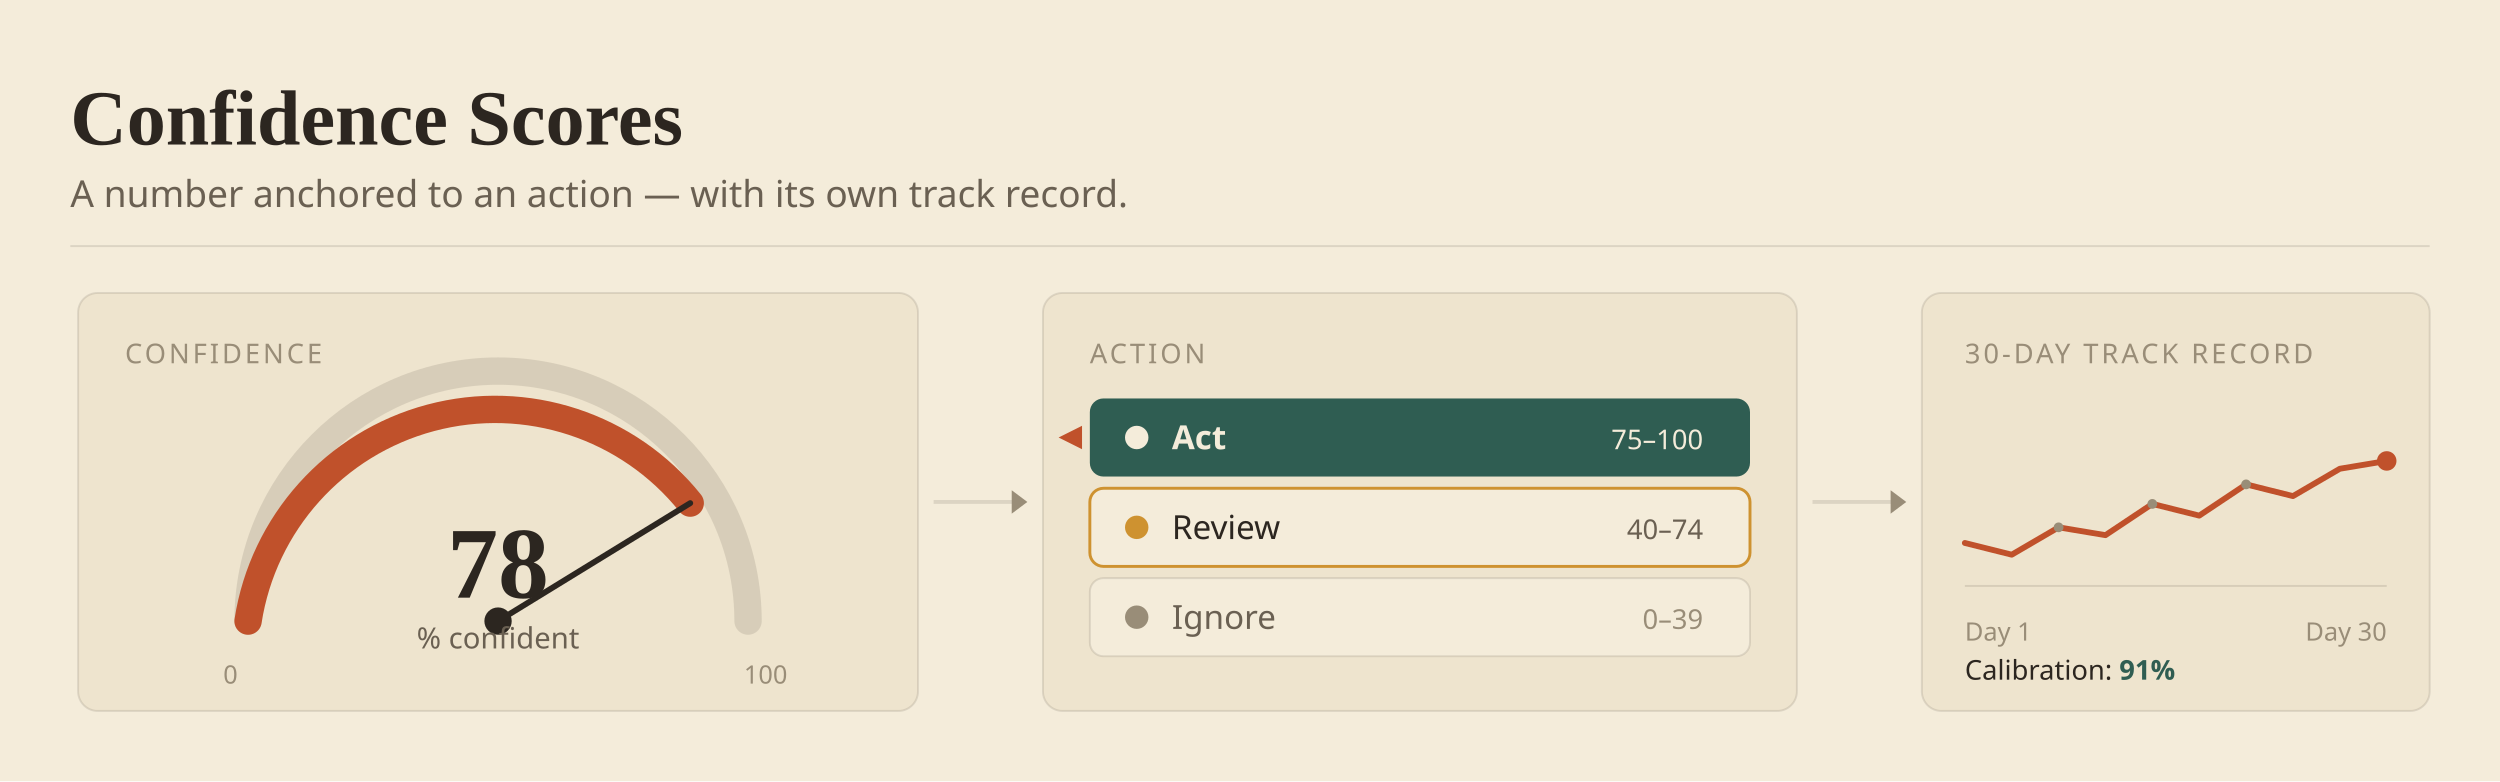
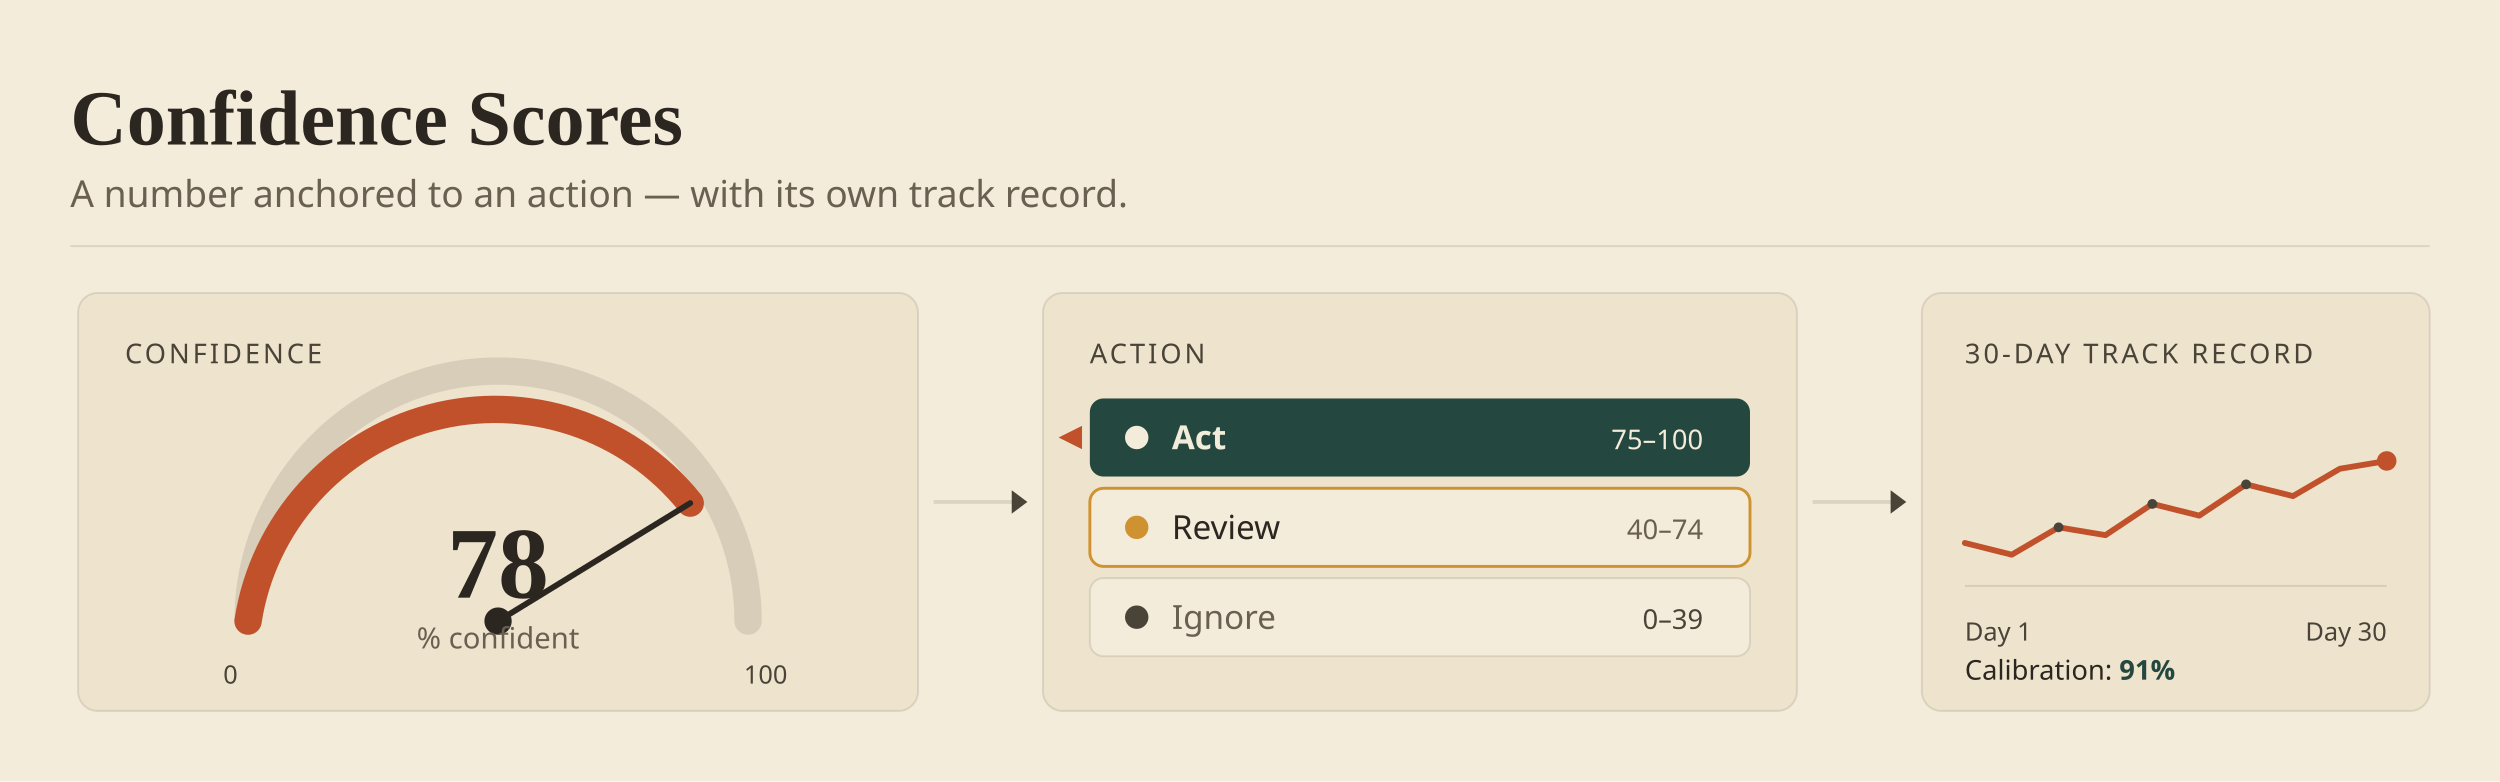
<svg xmlns="http://www.w3.org/2000/svg" viewBox="0 0 1280 400" preserveAspectRatio="xMidYMid meet" role="img" aria-labelledby="t d">
  <rect x="0" y="0" width="1280" height="400" fill="#F4ECDA" />
  <text x="36" y="74" font-family="Georgia, 'Times New Roman', serif" font-size="40" font-weight="bold" fill="#2C2620">Confidence Scores</text>
  <text x="36" y="106" font-family="ui-sans-serif, system-ui, sans-serif" font-size="19" fill="#6A6052">A number anchored to an action — with its own track record.</text>
  <line x1="36" y1="126" x2="1244" y2="126" stroke="rgba(44,38,32,0.12)" stroke-width="1" />
  <g transform="translate(40,150)">
    <rect x="0" y="0" width="430" height="214" rx="10" fill="#EEE4CE" stroke="rgba(44,38,32,0.12)" stroke-width="1" />
-     <text x="24" y="36" font-family="ui-sans-serif, system-ui, sans-serif" font-size="14" letter-spacing="1.5" fill="#998D78">CONFIDENCE</text>
+     <text x="24" y="36" font-family="ui-sans-serif, system-ui, sans-serif" font-size="14" letter-spacing="1.5" fill="#494338">CONFIDENCE</text>
    <path d="M 87 168 A 128 128 0 0 1 343 168" fill="none" stroke="rgba(44,38,32,0.12)" stroke-width="14" stroke-linecap="round" />
    <path d="M 87 168 A 128 128 0 0 1 313.4 107.6" fill="none" stroke="#C0512B" stroke-width="14" stroke-linecap="round" />
    <line x1="215" y1="168" x2="313.4" y2="107.6" stroke="#2C2620" stroke-width="3" stroke-linecap="round" />
    <circle cx="215" cy="168" r="7" fill="#2C2620" />
    <text x="215" y="156" text-anchor="middle" font-family="Georgia, 'Times New Roman', serif" font-size="52" font-weight="bold" fill="#2C2620">78</text>
    <text x="215" y="182" text-anchor="middle" font-family="ui-sans-serif, system-ui, sans-serif" font-size="15" fill="#6A6052">% confident</text>
-     <text x="78" y="200" text-anchor="middle" font-family="ui-sans-serif, system-ui, sans-serif" font-size="13" fill="#998D78">0</text>
-     <text x="352" y="200" text-anchor="middle" font-family="ui-sans-serif, system-ui, sans-serif" font-size="13" fill="#998D78">100</text>
+     <text x="78" y="200" text-anchor="middle" font-family="ui-sans-serif, system-ui, sans-serif" font-size="13" fill="#494338">0</text>
+     <text x="352" y="200" text-anchor="middle" font-family="ui-sans-serif, system-ui, sans-serif" font-size="13" fill="#494338">100</text>
  </g>
  <path d="M 478 257 H 524" fill="none" stroke="rgba(44,38,32,0.12)" stroke-width="2" />
-   <path d="M 518 251 L 526 257 L 518 263 Z" fill="#998D78" />
+   <path d="M 518 251 L 526 257 L 518 263 Z" fill="#494338" />
  <g transform="translate(534,150)">
    <rect x="0" y="0" width="386" height="214" rx="10" fill="#EEE4CE" stroke="rgba(44,38,32,0.12)" stroke-width="1" />
-     <text x="24" y="36" font-family="ui-sans-serif, system-ui, sans-serif" font-size="14" letter-spacing="1.5" fill="#998D78">ACTION</text>
-     <rect x="24" y="54" width="338" height="40" rx="7" fill="#2F5D52" />
+     <text x="24" y="36" font-family="ui-sans-serif, system-ui, sans-serif" font-size="14" letter-spacing="1.5" fill="#494338">ACTION</text>
+     <rect x="24" y="54" width="338" height="40" rx="7" fill="#24473F" />
    <circle cx="48" cy="74" r="6" fill="#F4ECDA" />
    <text x="66" y="80" font-family="ui-sans-serif, system-ui, sans-serif" font-size="17" font-weight="bold" fill="#F4ECDA">Act</text>
    <text x="338" y="80" text-anchor="end" font-family="ui-sans-serif, system-ui, sans-serif" font-size="14" fill="#F4ECDA">75–100</text>
    <rect x="24" y="100" width="338" height="40" rx="7" fill="#F4ECDA" stroke="#CE9230" stroke-width="1.5" />
    <circle cx="48" cy="120" r="6" fill="#CE9230" />
    <text x="66" y="126" font-family="ui-sans-serif, system-ui, sans-serif" font-size="17" fill="#2C2620">Review</text>
    <text x="338" y="126" text-anchor="end" font-family="ui-sans-serif, system-ui, sans-serif" font-size="14" fill="#6A6052">40–74</text>
    <rect x="24" y="146" width="338" height="40" rx="7" fill="#F4ECDA" stroke="rgba(44,38,32,0.12)" stroke-width="1" />
-     <circle cx="48" cy="166" r="6" fill="#998D78" />
+     <circle cx="48" cy="166" r="6" fill="#494338" />
    <text x="66" y="172" font-family="ui-sans-serif, system-ui, sans-serif" font-size="17" fill="#6A6052">Ignore</text>
-     <text x="338" y="172" text-anchor="end" font-family="ui-sans-serif, system-ui, sans-serif" font-size="14" fill="#998D78">0–39</text>
+     <text x="338" y="172" text-anchor="end" font-family="ui-sans-serif, system-ui, sans-serif" font-size="14" fill="#494338">0–39</text>
    <path d="M 8 74 L 20 68 L 20 80 Z" fill="#C0512B" />
  </g>
  <path d="M 928 257 H 974" fill="none" stroke="rgba(44,38,32,0.12)" stroke-width="2" />
-   <path d="M 968 251 L 976 257 L 968 263 Z" fill="#998D78" />
+   <path d="M 968 251 L 976 257 L 968 263 Z" fill="#494338" />
  <g transform="translate(984,150)">
    <rect x="0" y="0" width="260" height="214" rx="10" fill="#EEE4CE" stroke="rgba(44,38,32,0.12)" stroke-width="1" />
-     <text x="22" y="36" font-family="ui-sans-serif, system-ui, sans-serif" font-size="14" letter-spacing="1.5" fill="#998D78">30-DAY TRACK RECORD</text>
+     <text x="22" y="36" font-family="ui-sans-serif, system-ui, sans-serif" font-size="14" letter-spacing="1.5" fill="#494338">30-DAY TRACK RECORD</text>
    <line x1="22" y1="150" x2="238" y2="150" stroke="rgba(44,38,32,0.12)" stroke-width="1" />
    <polyline points="22,128 46,134 70,120 94,124 118,108 142,114 166,98 190,104 214,90 238,86" fill="none" stroke="#C0512B" stroke-width="3" stroke-linecap="round" stroke-linejoin="round" />
    <circle cx="238" cy="86" r="5" fill="#C0512B" />
-     <circle cx="70" cy="120" r="2.5" fill="#998D78" />
-     <circle cx="118" cy="108" r="2.5" fill="#998D78" />
-     <circle cx="166" cy="98" r="2.5" fill="#998D78" />
-     <text x="22" y="178" font-family="ui-sans-serif, system-ui, sans-serif" font-size="13" fill="#998D78">Day 1</text>
-     <text x="238" y="178" text-anchor="end" font-family="ui-sans-serif, system-ui, sans-serif" font-size="13" fill="#998D78">Day 30</text>
-     <text x="22" y="198" font-family="ui-sans-serif, system-ui, sans-serif" font-size="14" fill="#2C2620">Calibration: <tspan font-weight="bold" fill="#2F5D52">91%</tspan>
+     <circle cx="70" cy="120" r="2.5" fill="#494338" />
+     <circle cx="118" cy="108" r="2.5" fill="#494338" />
+     <circle cx="166" cy="98" r="2.5" fill="#494338" />
+     <text x="22" y="178" font-family="ui-sans-serif, system-ui, sans-serif" font-size="13" fill="#494338">Day 1</text>
+     <text x="238" y="178" text-anchor="end" font-family="ui-sans-serif, system-ui, sans-serif" font-size="13" fill="#494338">Day 30</text>
+     <text x="22" y="198" font-family="ui-sans-serif, system-ui, sans-serif" font-size="14" fill="#2C2620">Calibration: <tspan font-weight="bold" fill="#24473F">91%</tspan>
    </text>
  </g>
</svg>
